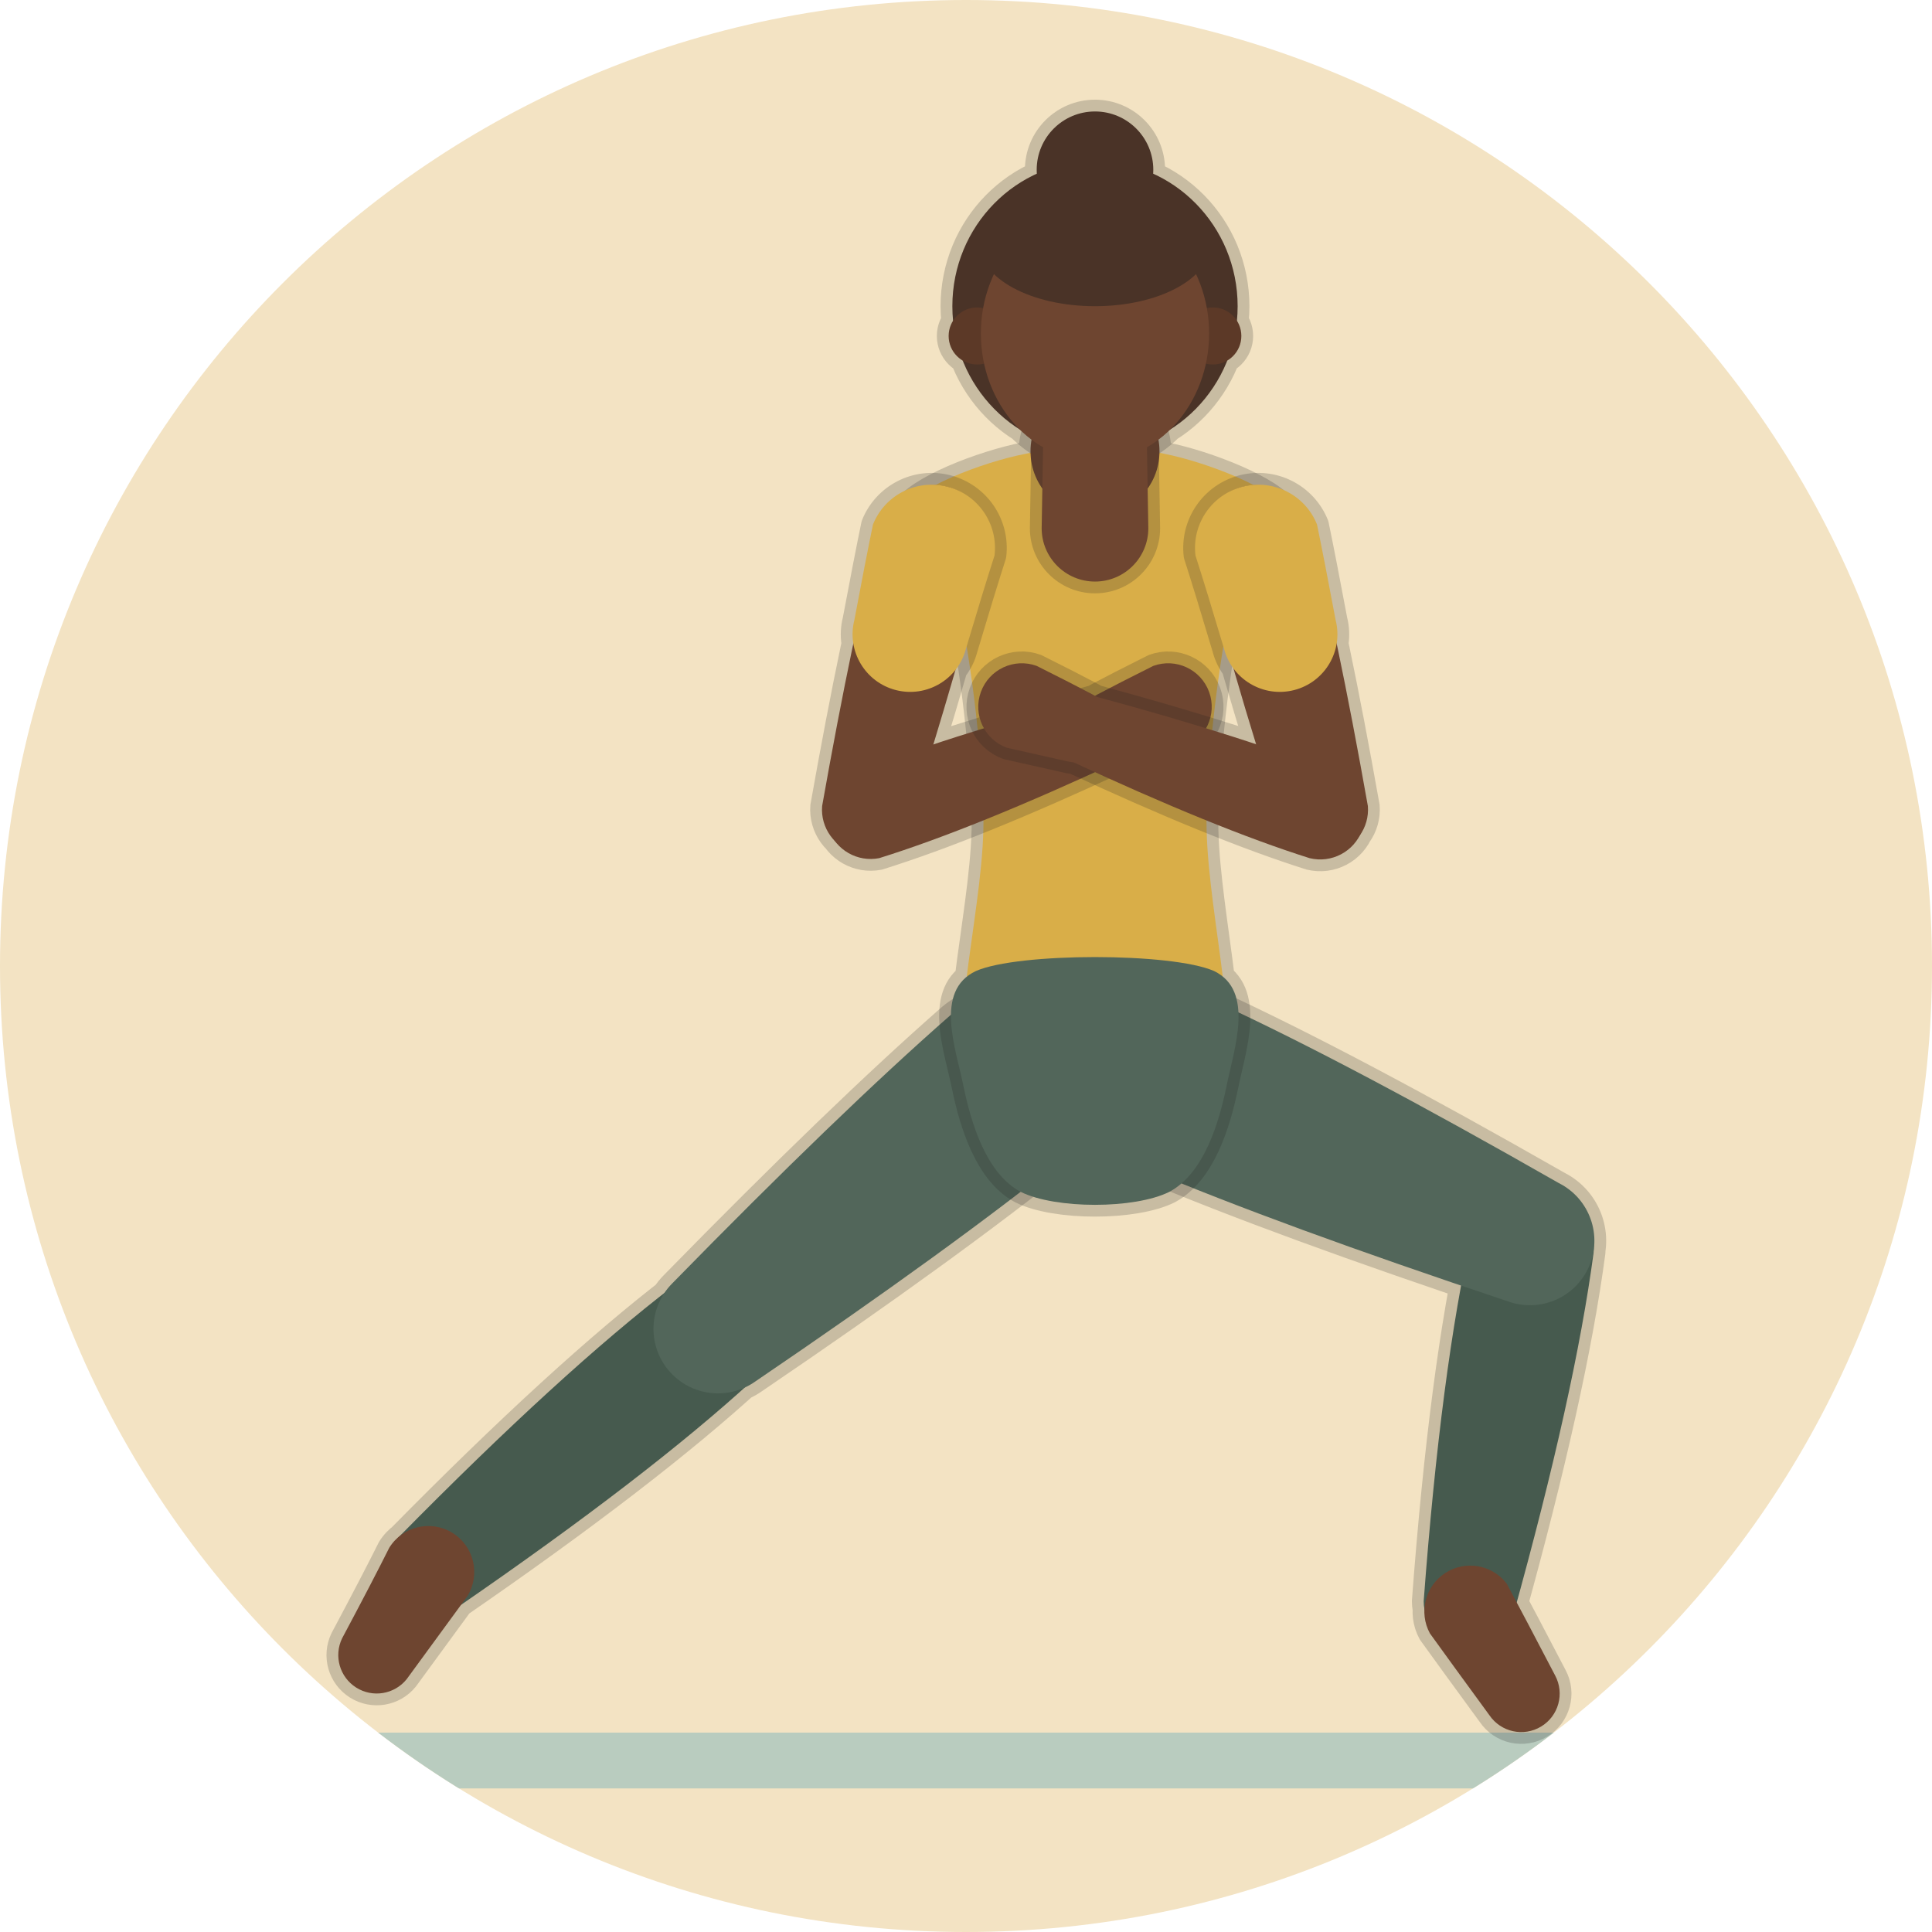
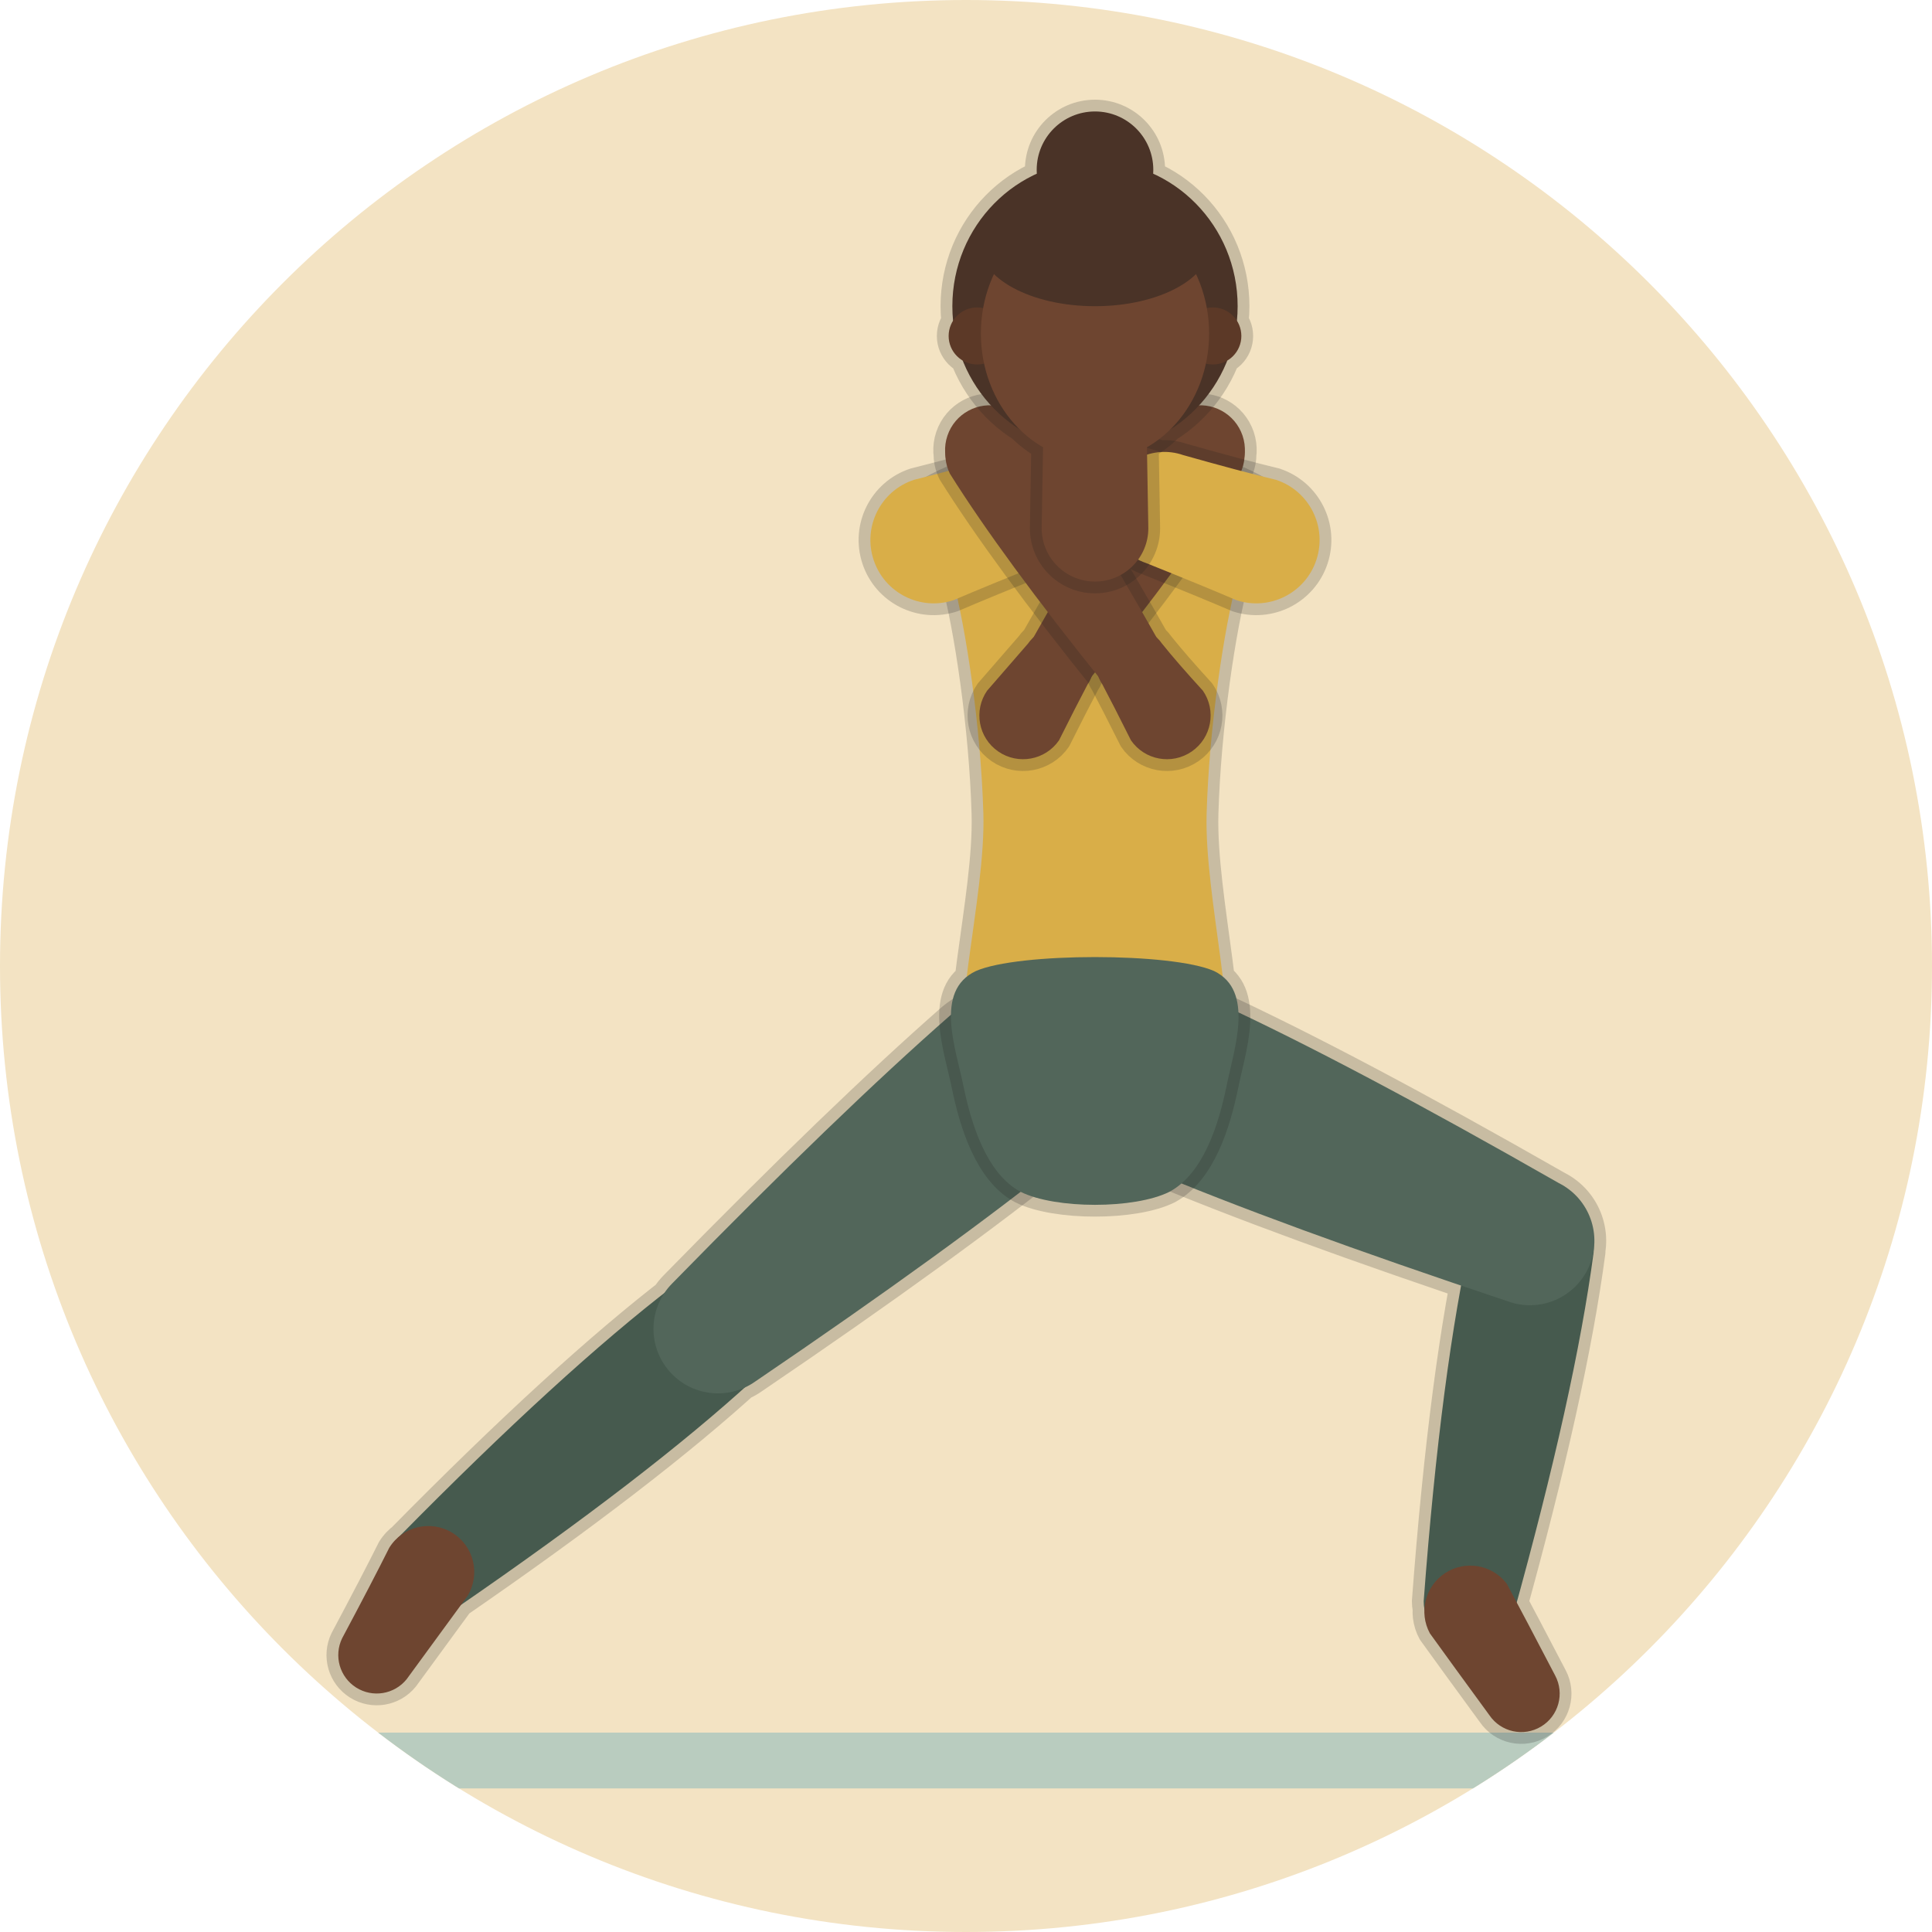
<svg xmlns="http://www.w3.org/2000/svg" viewBox="0 0 200 200" width="400" height="400" role="img" aria-label="Figure facing forward low in a side lunge with one thigh level, the other leg straight and hands in front.">
  <circle cx="100" cy="100" r="100" fill="#F3E3C3" />
  <clipPath id="c18ajd5g">
    <circle cx="100" cy="100" r="100" />
  </clipPath>
  <g clip-path="url(#c18ajd5g)">
    <g transform="translate(100.0 180.0) scale(1.284)">
      <rect x="-61.21" y="-0.5" width="122.42" height="4.5" rx="2.2" fill="#B9CCBF" />
      <g>
        <path d="M-23.6 -36.5Q-32.6 -29.6 -45.7 -16.3A3.7 3.7 0 0 0 -41.0 -10.6Q-25.6 -21.2 -17.2 -28.9A5.0 5.0 0 0 0 -23.6 -36.5ZM-1.3 -58.3Q-10.2 -50.5 -23.7 -36.7A5.2 5.2 0 0 0 -17.0 -28.8Q-1.1 -39.6 8.1 -47.0A7.3 7.3 0 0 0 -1.3 -58.3ZM-46.5 -15.4Q-47.9 -12.6 -50.3 -8.1A3.1 3.1 0 0 0 -45.1 -4.8Q-42.1 -8.9 -40.2 -11.5A3.7 3.7 0 0 0 -46.5 -15.4Z" fill="#1E1F1D" stroke="#1E1F1D" stroke-width="1.9" stroke-linejoin="round" opacity="0.2" />
        <path d="M-23.6 -36.5Q-32.6 -29.6 -45.7 -16.3A3.7 3.7 0 0 0 -41.0 -10.6Q-25.6 -21.2 -17.2 -28.9A5.0 5.0 0 0 0 -23.6 -36.5Z" fill="#465A4E" />
        <path d="M-1.3 -58.3Q-10.2 -50.5 -23.7 -36.7A5.2 5.2 0 0 0 -17.0 -28.8Q-1.1 -39.6 8.1 -47.0A7.3 7.3 0 0 0 -1.3 -58.3Z" fill="#52665A" />
        <path d="M-46.5 -15.4Q-47.9 -12.6 -50.3 -8.1A3.1 3.1 0 0 0 -45.1 -4.8Q-42.1 -8.9 -40.2 -11.5A3.7 3.7 0 0 0 -46.5 -15.4Z" fill="#6E4530" />
      </g>
      <g>
        <path d="M40.8 -40.9Q38.3 -29.8 36.9 -11.1A3.7 3.7 0 0 0 44.1 -9.9Q49.1 -27.9 50.6 -39.2A5.0 5.0 0 0 0 40.8 -40.9ZM14.4 -46.0Q25.3 -41.4 43.6 -35.3A5.2 5.2 0 0 0 47.8 -44.8Q31.0 -54.4 20.4 -59.3A7.3 7.3 0 0 0 14.4 -46.0ZM37.4 -8.5Q39.2 -6.0 42.2 -1.9A3.1 3.1 0 0 0 47.5 -5.1Q45.1 -9.7 43.6 -12.5A3.7 3.7 0 0 0 37.4 -8.5Z" fill="#1E1F1D" stroke="#1E1F1D" stroke-width="1.9" stroke-linejoin="round" opacity="0.2" />
        <path d="M40.8 -40.9Q38.3 -29.8 36.9 -11.1A3.7 3.7 0 0 0 44.1 -9.9Q49.1 -27.9 50.6 -39.2A5.0 5.0 0 0 0 40.8 -40.9Z" fill="#465A4E" />
        <path d="M14.4 -46.0Q25.3 -41.4 43.6 -35.3A5.2 5.2 0 0 0 47.8 -44.8Q31.0 -54.4 20.4 -59.3A7.3 7.3 0 0 0 14.4 -46.0Z" fill="#52665A" />
        <path d="M37.4 -8.5Q39.2 -6.0 42.2 -1.9A3.1 3.1 0 0 0 47.5 -5.1Q45.1 -9.7 43.6 -12.5A3.7 3.7 0 0 0 37.4 -8.5Z" fill="#6E4530" />
      </g>
      <g>
        <path d="M0.1 -52.6C-1.5 -57.1 1.6 -67.8 1.4 -74.6C1.2 -81.5 -0.0 -89.6 -1.1 -93.6C-2.1 -97.7 -6.0 -97.5 -5.0 -99.1C-4.1 -100.8 1.2 -102.9 4.8 -103.6C8.3 -104.4 12.5 -104.4 16.0 -103.6C19.5 -102.9 24.8 -100.8 25.8 -99.1C26.8 -97.5 22.9 -97.7 21.9 -93.6C20.8 -89.6 19.6 -81.5 19.4 -74.6C19.2 -67.8 22.2 -57.1 20.7 -52.6C19.2 -48.1 13.8 -47.6 10.4 -47.6C6.9 -47.6 1.6 -48.1 0.1 -52.6ZM-0.2 -52.6C-0.8 -55.6 -2.6 -60.3 0.8 -61.9C4.2 -63.4 16.6 -63.4 20.0 -61.9C23.3 -60.3 21.6 -55.6 21.0 -52.6C20.4 -49.7 19.2 -45.6 16.4 -44.1C13.6 -42.7 7.2 -42.7 4.4 -44.1C1.6 -45.6 0.4 -49.7 -0.2 -52.6ZM10.4 -98.6A5.2 5.2 0.0 1 0 10.4 -109.0A5.2 5.2 0.0 1 0 10.4 -98.6Z" fill="#1E1F1D" stroke="#1E1F1D" stroke-width="1.9" stroke-linejoin="round" opacity="0.2" />
        <path d="M0.1 -52.6C-1.5 -57.1 1.6 -67.8 1.4 -74.6C1.2 -81.5 -0.0 -89.6 -1.1 -93.6C-2.1 -97.7 -6.0 -97.5 -5.0 -99.1C-4.1 -100.8 1.2 -102.9 4.8 -103.6C8.3 -104.4 12.5 -104.4 16.0 -103.6C19.5 -102.9 24.8 -100.8 25.8 -99.1C26.8 -97.5 22.9 -97.7 21.9 -93.6C20.8 -89.6 19.6 -81.5 19.4 -74.6C19.2 -67.8 22.2 -57.1 20.7 -52.6C19.2 -48.1 13.8 -47.6 10.4 -47.6C6.9 -47.6 1.6 -48.1 0.1 -52.6Z" fill="#D9AE48" />
        <path d="M-0.2 -52.6C-0.8 -55.6 -2.6 -60.3 0.8 -61.9C4.2 -63.4 16.6 -63.4 20.0 -61.9C23.3 -60.3 21.6 -55.6 21.0 -52.6C20.4 -49.7 19.2 -45.6 16.4 -44.1C13.6 -42.7 7.2 -42.7 4.4 -44.1C1.6 -45.6 0.4 -49.7 -0.2 -52.6Z" fill="#52665A" />
        <path d="M10.4 -98.6A5.2 5.2 0.0 1 0 10.4 -109.0A5.2 5.2 0.0 1 0 10.4 -98.6Z" fill="#6E4530" />
      </g>
      <g>
-         <path d="M-6.9 -97.7Q-9.1 -89.3 -11.6 -75.2A3.6 3.6 0 0 0 -4.7 -73.5Q-0.4 -87.1 1.7 -95.6A4.4 4.4 0 0 0 -6.9 -97.7ZM-7.5 -97.9Q-8.1 -95.0 -9.0 -90.2A4.6 4.6 0 0 0 -0.0 -87.9Q1.4 -92.6 2.3 -95.4A5.1 5.1 0 0 0 -7.5 -97.9ZM-7.0 -71.0Q0.7 -73.4 12.5 -78.9A2.8 2.8 0 0 0 10.6 -84.1Q-2.0 -80.7 -9.4 -77.7A3.6 3.6 0 0 0 -7.0 -71.0ZM12.6 -78.8Q14.4 -79.2 17.5 -79.9A3.5 3.5 0 0 0 15.1 -86.5Q12.3 -85.1 10.6 -84.2A2.9 2.9 0 0 0 12.6 -78.8Z" fill="#1E1F1D" stroke="#1E1F1D" stroke-width="1.9" stroke-linejoin="round" opacity="0.2" />
-         <path d="M-6.9 -97.7Q-9.1 -89.3 -11.6 -75.2A3.6 3.6 0 0 0 -4.7 -73.5Q-0.4 -87.1 1.7 -95.6A4.4 4.4 0 0 0 -6.9 -97.7Z" fill="#6E4530" />
-         <path d="M-7.5 -97.9Q-8.1 -95.0 -9.0 -90.2A4.6 4.6 0 0 0 -0.0 -87.9Q1.4 -92.6 2.3 -95.4A5.1 5.1 0 0 0 -7.5 -97.9Z" fill="#D9AE48" />
-         <path d="M-7.0 -71.0Q0.7 -73.4 12.5 -78.9A2.8 2.8 0 0 0 10.6 -84.1Q-2.0 -80.7 -9.4 -77.7A3.6 3.6 0 0 0 -7.0 -71.0Z" fill="#6E4530" />
-         <path d="M12.6 -78.8Q14.4 -79.2 17.5 -79.9A3.5 3.5 0 0 0 15.1 -86.5Q12.3 -85.1 10.6 -84.2A2.9 2.9 0 0 0 12.6 -78.8Z" fill="#6E4530" />
+         <path d="M-1.2 -92.5Q7.1 -95.2 20.3 -100.6A3.6 3.6 0 0 0 18.0 -107.4Q4.2 -103.7 -4.0 -100.8A4.4 4.4 0 0 0 -1.2 -92.5ZM-1.0 -91.8Q1.8 -93.0 6.3 -94.8A4.6 4.6 0 0 0 3.3 -103.5Q-1.4 -102.2 -4.2 -101.5A5.1 5.1 0 0 0 -1.0 -91.8ZM16.2 -106.0Q11.5 -99.6 5.1 -88.2A2.8 2.8 0 0 0 9.7 -85.1Q17.9 -95.3 22.1 -102.0A3.6 3.6 0 0 0 16.2 -106.0ZM5.0 -88.3Q3.7 -86.8 1.7 -84.5A3.5 3.5 0 0 0 7.5 -80.5Q8.9 -83.3 9.8 -85.0A2.9 2.9 0 0 0 5.0 -88.3Z" fill="#1E1F1D" stroke="#1E1F1D" stroke-width="1.9" stroke-linejoin="round" opacity="0.2" />
+         <path d="M-1.2 -92.5Q7.1 -95.2 20.3 -100.6A3.6 3.6 0 0 0 18.0 -107.4Q4.2 -103.7 -4.0 -100.8A4.4 4.4 0 0 0 -1.2 -92.5Z" fill="#6E4530" />
+         <path d="M-1.0 -91.8Q1.8 -93.0 6.3 -94.8A4.6 4.6 0 0 0 3.3 -103.5Q-1.4 -102.2 -4.2 -101.5A5.1 5.1 0 0 0 -1.0 -91.8Z" fill="#D9AE48" />
+         <path d="M16.2 -106.0Q11.5 -99.6 5.1 -88.2A2.8 2.8 0 0 0 9.7 -85.1Q17.9 -95.3 22.1 -102.0A3.6 3.6 0 0 0 16.2 -106.0Z" fill="#6E4530" />
+         <path d="M5.0 -88.3Q3.7 -86.8 1.7 -84.5A3.5 3.5 0 0 0 7.5 -80.5Q8.9 -83.3 9.8 -85.0A2.9 2.9 0 0 0 5.0 -88.3Z" fill="#6E4530" />
      </g>
      <g>
-         <path d="M19.1 -95.6Q21.1 -87.1 25.5 -73.5A3.6 3.6 0 0 0 32.4 -75.2Q29.9 -89.3 27.7 -97.7A4.4 4.4 0 0 0 19.1 -95.6ZM18.5 -95.4Q19.4 -92.6 20.8 -87.9A4.6 4.6 0 0 0 29.8 -90.2Q28.9 -95.0 28.3 -97.9A5.1 5.1 0 0 0 18.5 -95.4ZM30.2 -77.7Q22.8 -80.7 10.2 -84.1A2.8 2.8 0 0 0 8.3 -78.9Q20.1 -73.4 27.7 -71.0A3.6 3.6 0 0 0 30.2 -77.7ZM10.2 -84.2Q8.5 -85.1 5.7 -86.5A3.5 3.5 0 0 0 3.3 -79.9Q6.4 -79.2 8.2 -78.8A2.9 2.9 0 0 0 10.2 -84.2Z" fill="#1E1F1D" stroke="#1E1F1D" stroke-width="1.9" stroke-linejoin="round" opacity="0.2" />
-         <path d="M19.1 -95.6Q21.1 -87.1 25.5 -73.5A3.6 3.6 0 0 0 32.4 -75.2Q29.9 -89.3 27.7 -97.7A4.4 4.4 0 0 0 19.1 -95.6Z" fill="#6E4530" />
-         <path d="M18.5 -95.4Q19.4 -92.6 20.8 -87.9A4.6 4.6 0 0 0 29.8 -90.2Q28.9 -95.0 28.3 -97.9A5.1 5.1 0 0 0 18.5 -95.4Z" fill="#D9AE48" />
-         <path d="M30.2 -77.7Q22.8 -80.7 10.2 -84.1A2.8 2.8 0 0 0 8.3 -78.9Q20.1 -73.4 27.7 -71.0A3.6 3.6 0 0 0 30.2 -77.7Z" fill="#6E4530" />
-         <path d="M10.2 -84.2Q8.5 -85.1 5.7 -86.5A3.5 3.5 0 0 0 3.3 -79.9Q6.4 -79.2 8.2 -78.8A2.9 2.9 0 0 0 10.2 -84.2Z" fill="#6E4530" />
+         <path d="M24.8 -100.8Q16.6 -103.7 2.8 -107.4A3.6 3.6 0 0 0 0.5 -100.6Q13.7 -95.2 22.0 -92.5A4.4 4.4 0 0 0 24.8 -100.8ZM25.0 -101.5Q22.1 -102.2 17.5 -103.5A4.6 4.6 0 0 0 14.5 -94.8Q19.0 -93.0 21.8 -91.8A5.1 5.1 0 0 0 25.0 -101.5ZM-1.3 -102.0Q2.9 -95.3 11.1 -85.1A2.8 2.8 0 0 0 15.7 -88.2Q9.3 -99.6 4.6 -106.0A3.6 3.6 0 0 0 -1.3 -102.0ZM11.0 -85.0Q11.9 -83.3 13.3 -80.5A3.5 3.5 0 0 0 19.1 -84.5Q17.0 -86.8 15.8 -88.3A2.9 2.9 0 0 0 11.0 -85.0Z" fill="#1E1F1D" stroke="#1E1F1D" stroke-width="1.9" stroke-linejoin="round" opacity="0.2" />
+         <path d="M24.8 -100.8Q16.6 -103.7 2.8 -107.4A3.6 3.6 0 0 0 0.5 -100.6Q13.7 -95.2 22.0 -92.5A4.4 4.4 0 0 0 24.8 -100.8Z" fill="#6E4530" />
+         <path d="M25.0 -101.5Q22.1 -102.2 17.5 -103.5A4.6 4.6 0 0 0 14.5 -94.8Q19.0 -93.0 21.8 -91.8A5.1 5.1 0 0 0 25.0 -101.5Z" fill="#D9AE48" />
+         <path d="M-1.3 -102.0Q2.9 -95.3 11.1 -85.1A2.8 2.8 0 0 0 15.7 -88.2Q9.3 -99.6 4.6 -106.0A3.6 3.6 0 0 0 -1.3 -102.0Z" fill="#6E4530" />
+         <path d="M11.0 -85.0Q11.9 -83.3 13.3 -80.5A3.5 3.5 0 0 0 19.1 -84.5Q17.0 -86.8 15.8 -88.3A2.9 2.9 0 0 0 11.0 -85.0Z" fill="#6E4530" />
      </g>
      <g>
        <path d="M14.7 -97.6Q14.6 -103.9 14.4 -114.1A4.0 4.0 0 0 0 6.4 -114.1Q6.2 -103.9 6.1 -97.6A4.3 4.3 0 0 0 14.7 -97.6ZM10.4 -121.8A4.7 4.7 0.0 1 0 10.4 -131.2A4.7 4.7 0.0 1 0 10.4 -121.8ZM10.4 -103.8A11.5 11.7 0.0 1 0 10.4 -127.2A11.5 11.7 0.0 1 0 10.4 -103.8ZM19.9 -110.8A2.3 2.3 0.0 1 0 19.9 -115.4A2.3 2.3 0.0 1 0 19.9 -110.8ZM0.9 -110.8A2.3 2.3 0.0 1 0 0.9 -115.4A2.3 2.3 0.0 1 0 0.9 -110.8ZM10.4 -103.0A9.2 10.3 0.0 1 0 10.4 -123.6A9.2 10.3 0.0 1 0 10.4 -103.0ZM10.4 -115.5A9.3 5.0 0.0 1 0 10.4 -125.5A9.3 5.0 0.0 1 0 10.4 -115.5Z" fill="#1E1F1D" stroke="#1E1F1D" stroke-width="1.9" stroke-linejoin="round" opacity="0.2" />
        <path d="M14.7 -97.6Q14.6 -103.9 14.4 -114.1A4.0 4.0 0 0 0 6.4 -114.1Q6.2 -103.9 6.1 -97.6A4.3 4.3 0 0 0 14.7 -97.6Z" fill="#6E4530" />
        <path d="M10.4 -121.8A4.7 4.7 0.0 1 0 10.4 -131.2A4.7 4.7 0.0 1 0 10.4 -121.8Z" fill="#4A3327" />
        <path d="M10.4 -103.8A11.5 11.7 0.0 1 0 10.4 -127.2A11.5 11.7 0.0 1 0 10.4 -103.8Z" fill="#4A3327" />
        <path d="M19.9 -110.8A2.3 2.3 0.0 1 0 19.9 -115.4A2.3 2.3 0.0 1 0 19.9 -110.8Z" fill="#5C3927" />
        <path d="M0.9 -110.8A2.3 2.3 0.0 1 0 0.9 -115.4A2.3 2.3 0.0 1 0 0.9 -110.8Z" fill="#5C3927" />
        <path d="M10.4 -103.0A9.2 10.3 0.0 1 0 10.4 -123.6A9.2 10.3 0.0 1 0 10.4 -103.0Z" fill="#6E4530" />
        <path d="M10.4 -115.5A9.3 5.0 0.0 1 0 10.4 -125.5A9.3 5.0 0.0 1 0 10.4 -115.5Z" fill="#4A3327" />
      </g>
    </g>
  </g>
</svg>
